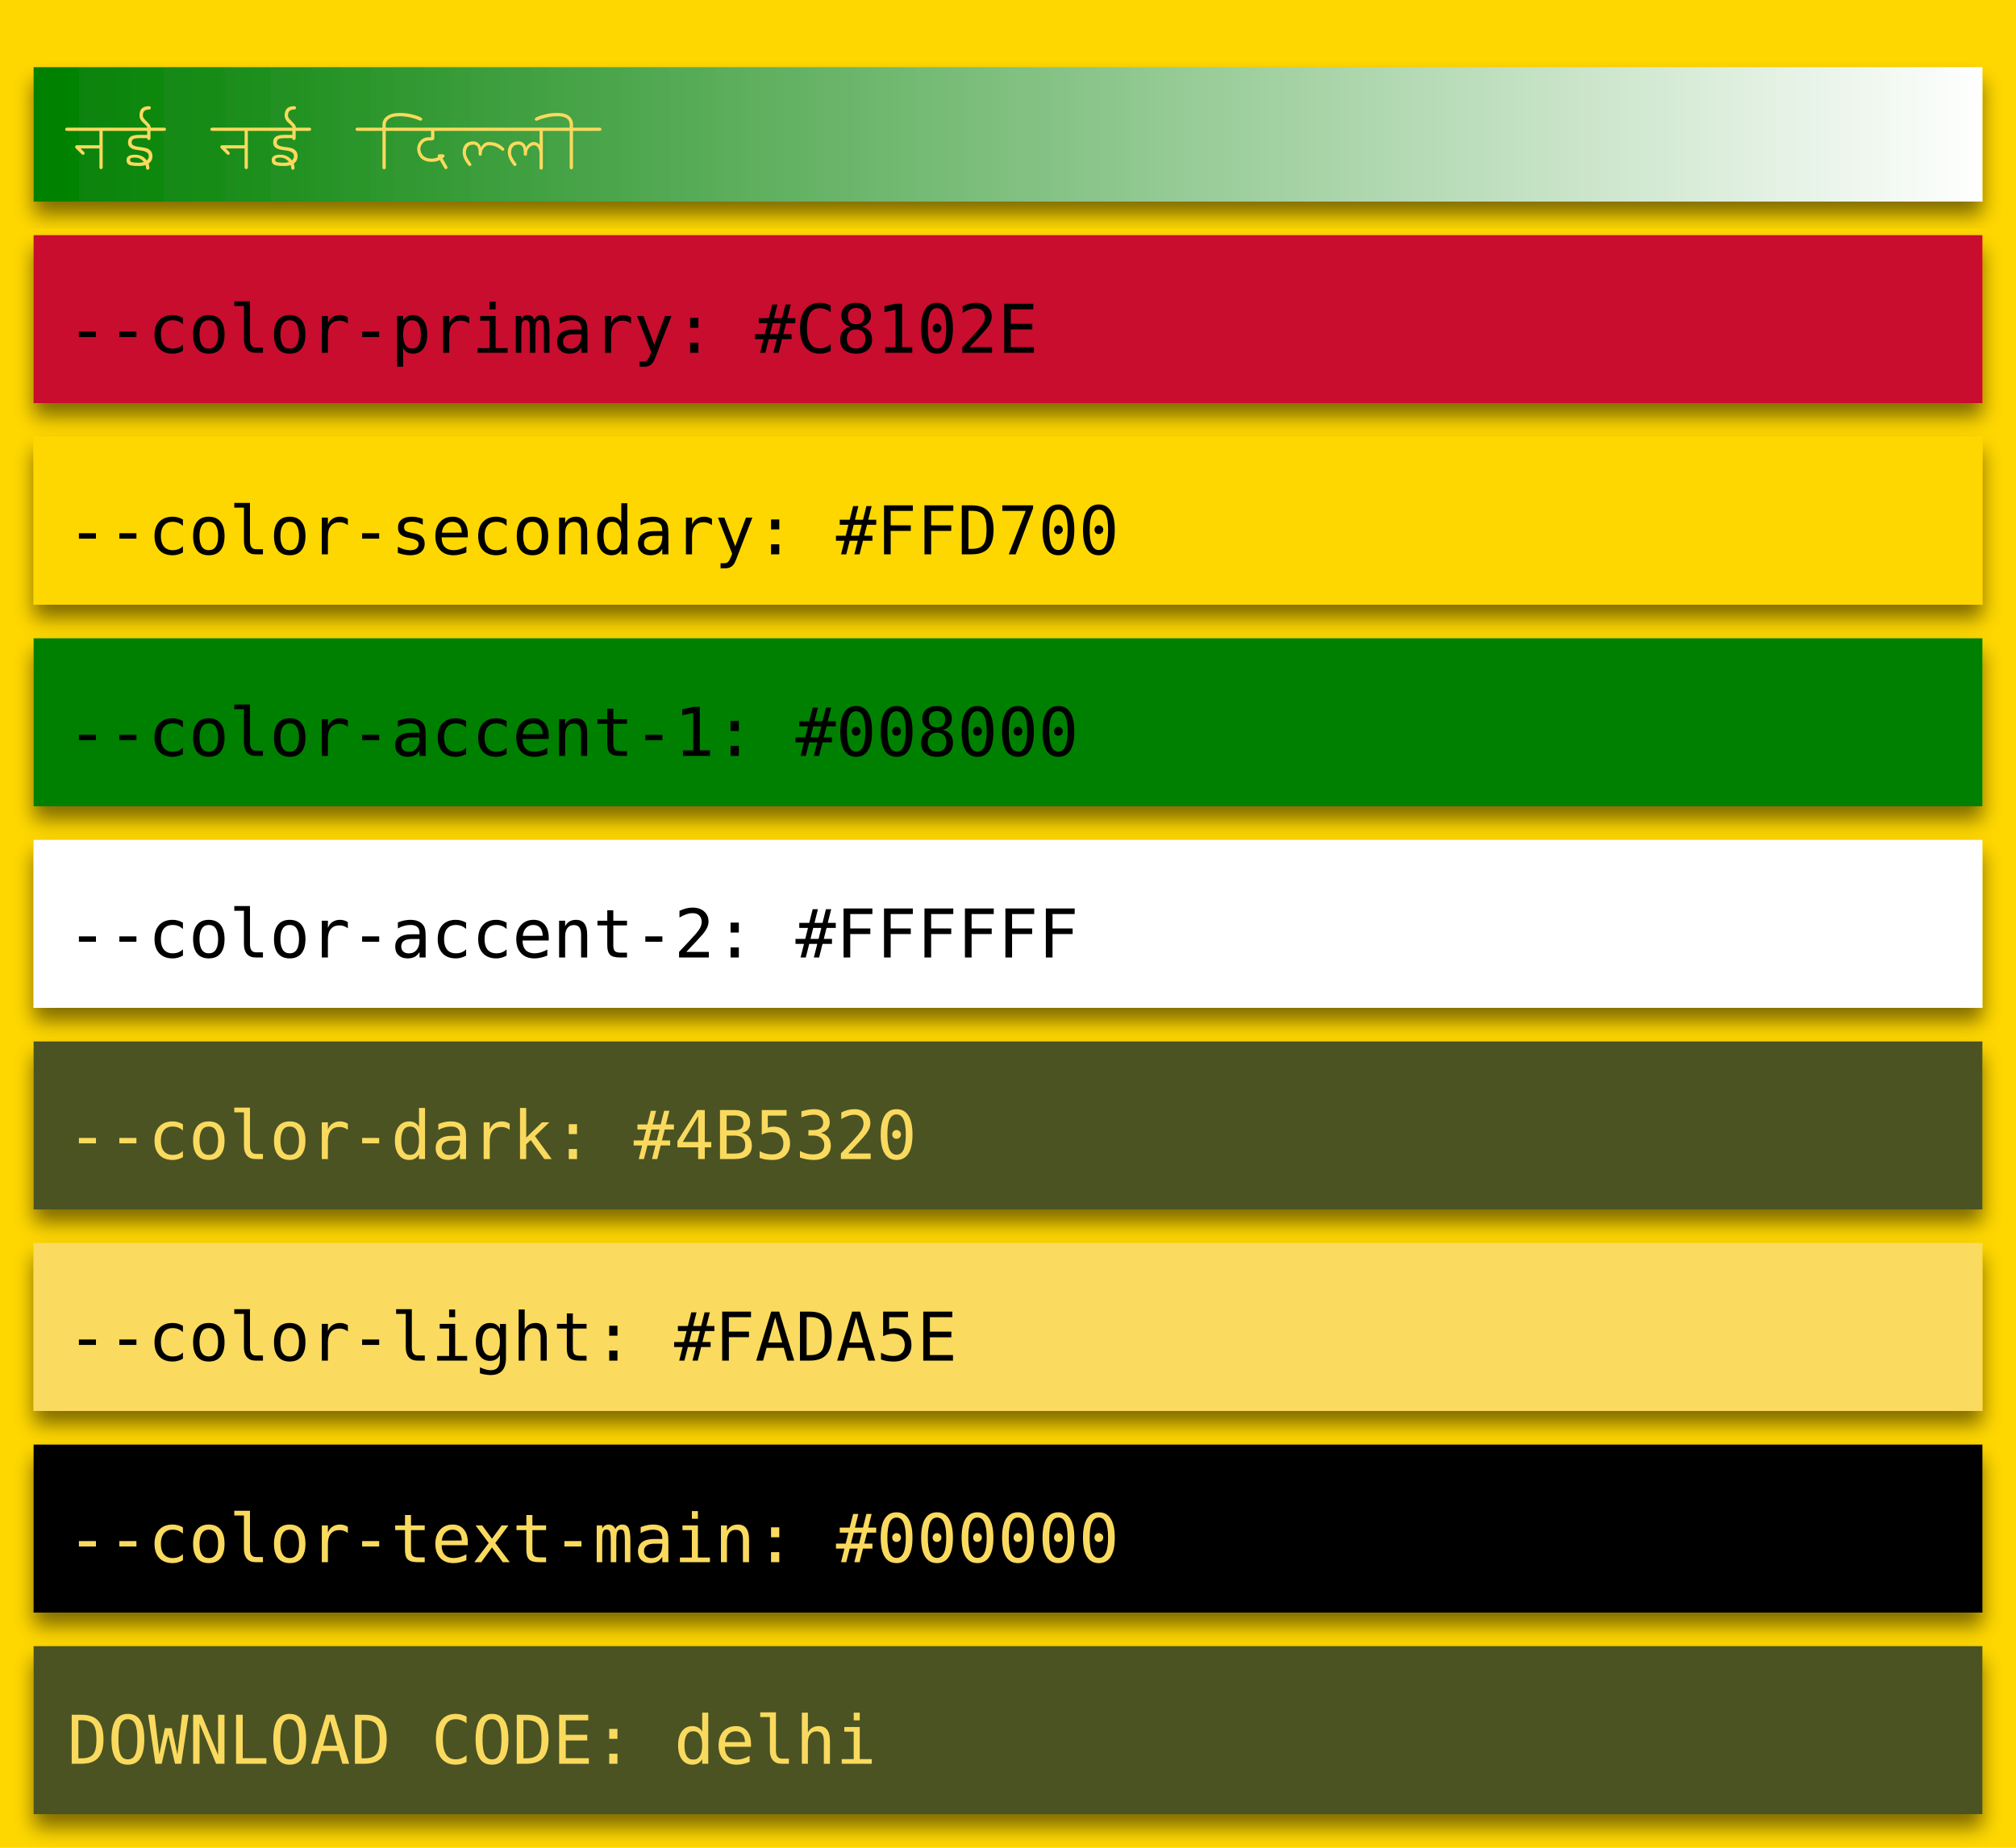
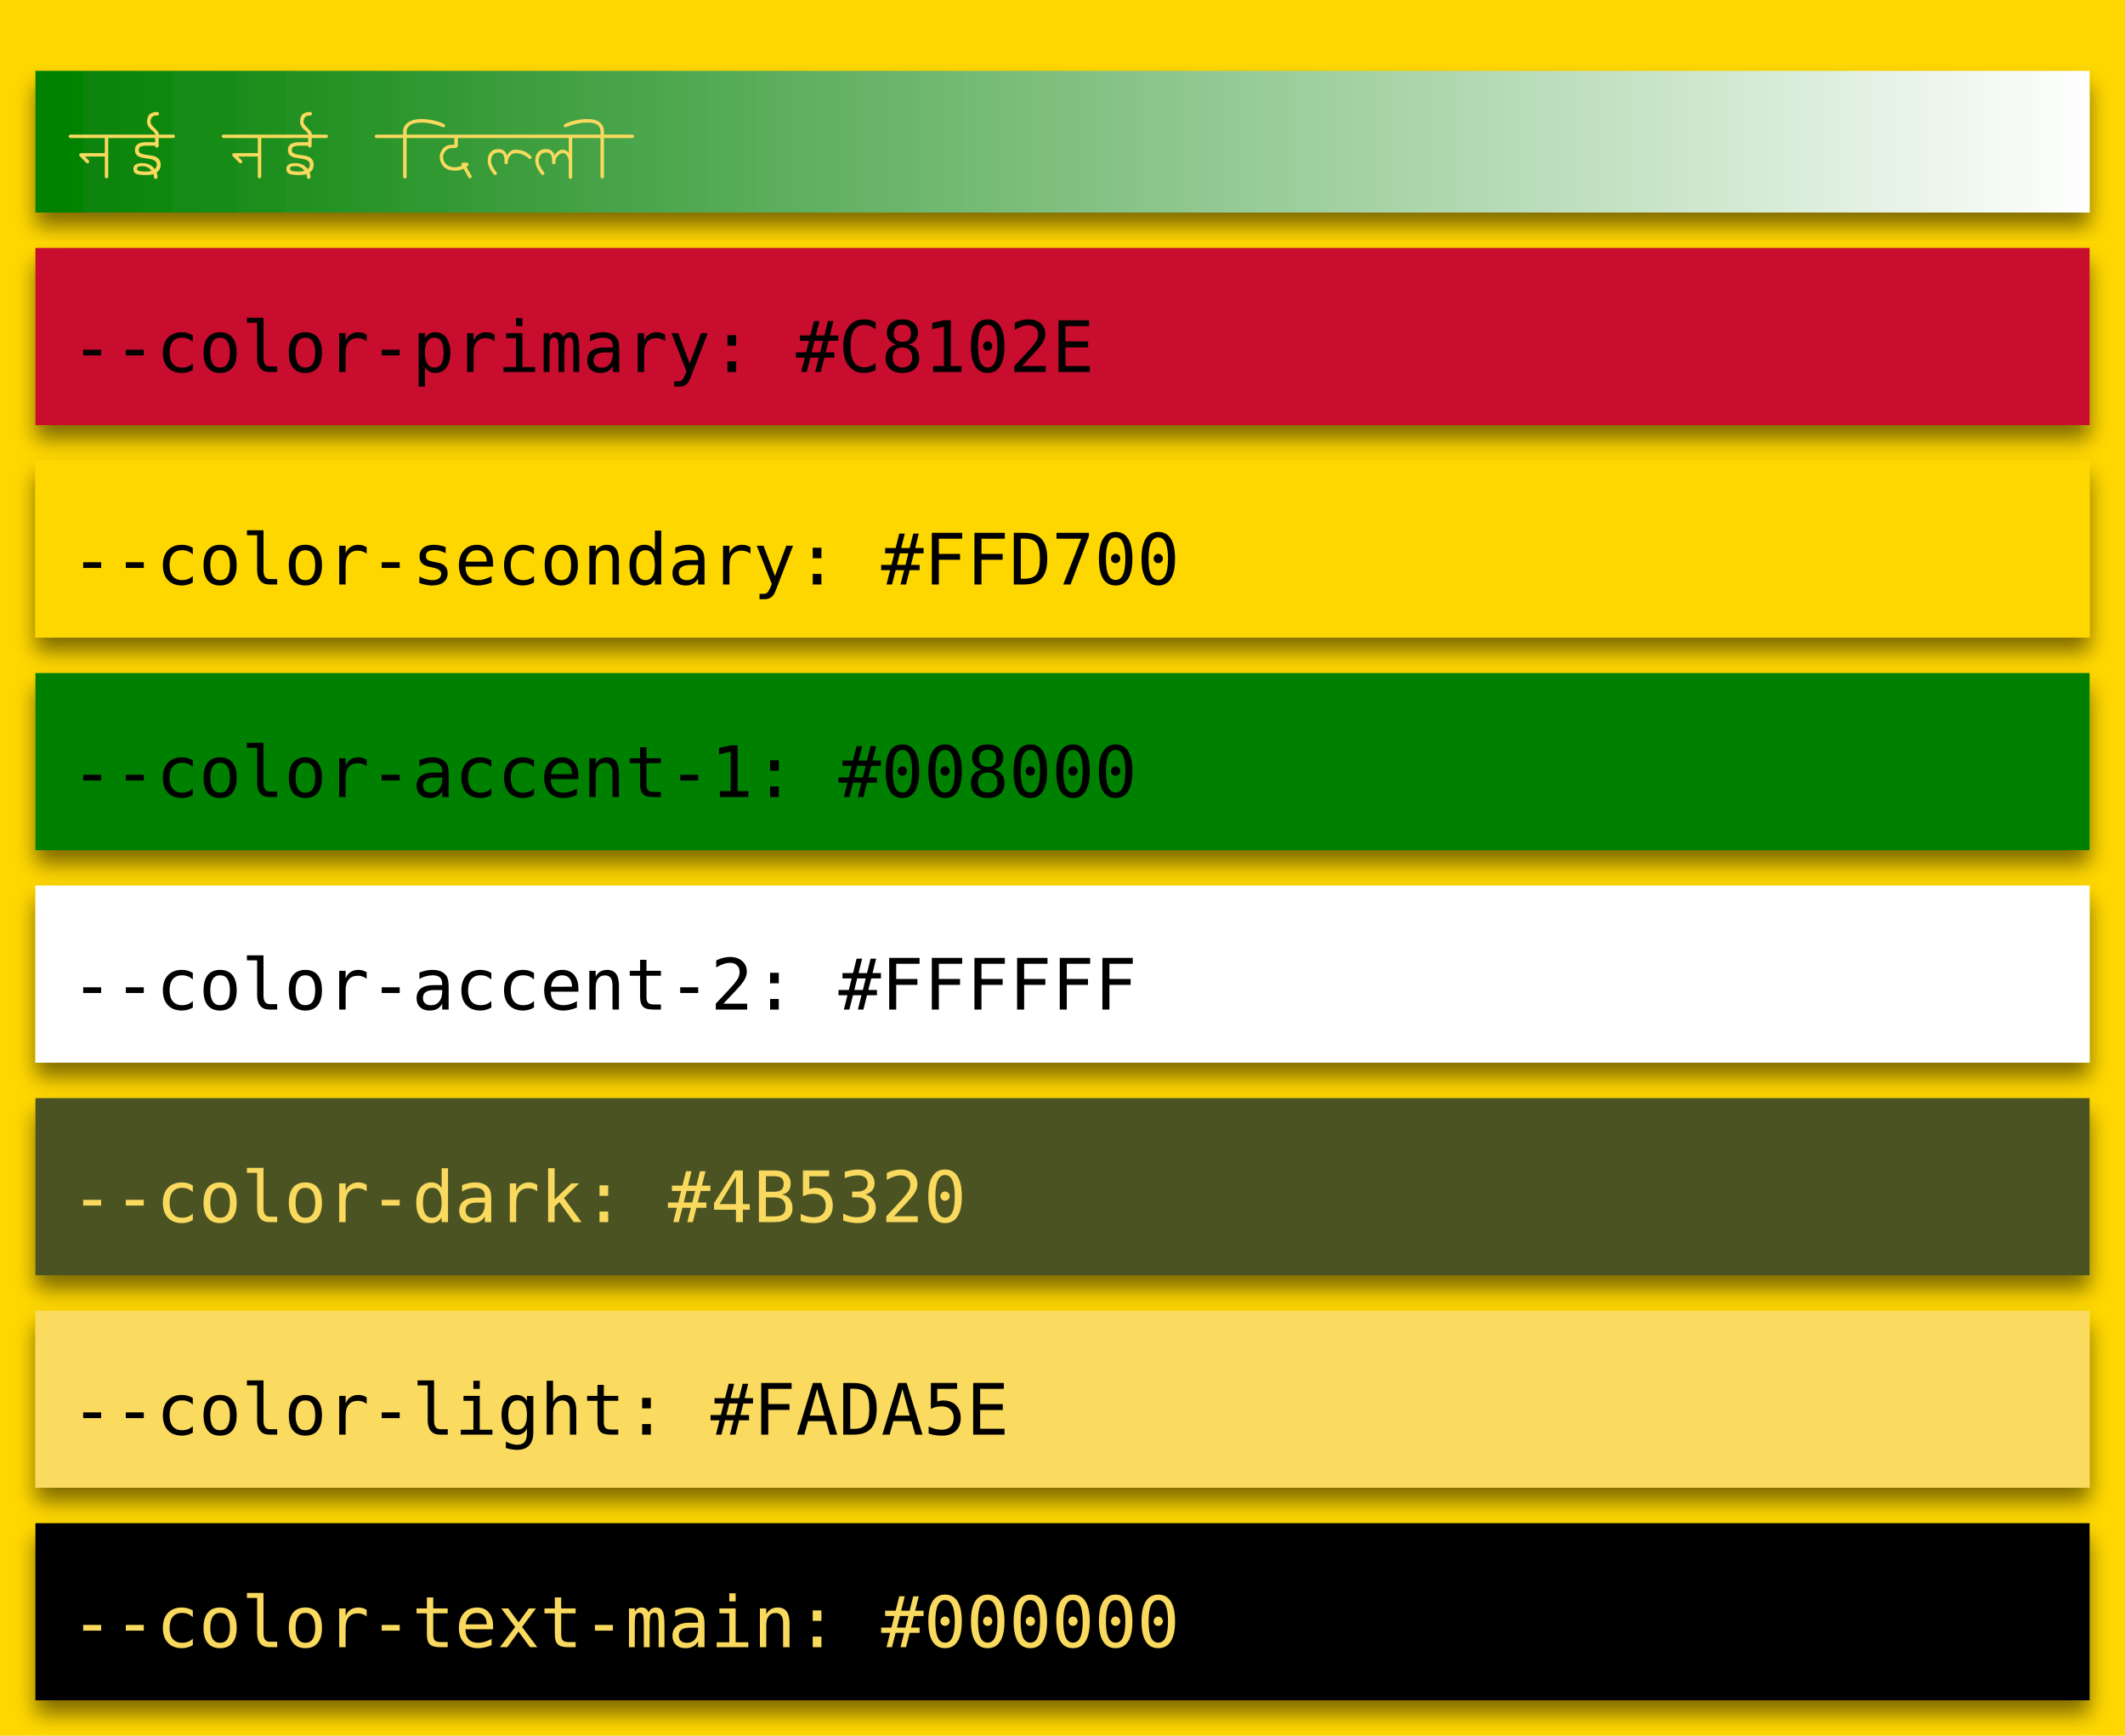
- <svg xmlns="http://www.w3.org/2000/svg" width="600" height="550">
-   <rect x="0" y="0" width="600" height="550" fill="#FFD700" />
+ <svg xmlns="http://www.w3.org/2000/svg" width="600" height="490">
+   <rect x="0" y="0" width="600" height="490" fill="#FFD700" />
  <defs>
    <linearGradient id="displayNameGradient" x1="0%" y1="0%" x2="100%" y2="0%">
      <stop offset="0%" style="stop-color:#008000;stop-opacity:1" />
      <stop offset="100%" style="stop-color:#FFFFFF;stop-opacity:1" />
    </linearGradient>
    <filter id="shadow" x="-20%" y="-20%" width="140%" height="140%">
      <feGaussianBlur in="SourceAlpha" stdDeviation="3" />
      <feOffset dx="0" dy="4" result="offsetblur" />
      <feComponentTransfer>
        <feFuncA type="linear" slope="0.5" />
      </feComponentTransfer>
      <feMerge>
        <feMergeNode />
        <feMergeNode in="SourceGraphic" />
      </feMerge>
    </filter>
  </defs>
  <rect x="10" y="20" width="580" height="40" fill="url(#displayNameGradient)" filter="url(#shadow)" />
  <text x="20" y="50" fill="#FADA5E" font-size="24" font-family="monospace">नई नई दिल्ली</text>
  <rect x="10" y="70" width="580" height="50" fill="#C8102E" filter="url(#shadow)" />
  <text x="20" y="105" fill="#000000" font-size="20" font-family="monospace">--color-primary: #C8102E</text>
  <rect x="10" y="130" width="580" height="50" fill="#FFD700" filter="url(#shadow)" />
  <text x="20" y="165" fill="#000000" font-size="20" font-family="monospace">--color-secondary: #FFD700</text>
  <rect x="10" y="190" width="580" height="50" fill="#008000" filter="url(#shadow)" />
  <text x="20" y="225" fill="#000000" font-size="20" font-family="monospace">--color-accent-1: #008000</text>
  <rect x="10" y="250" width="580" height="50" fill="#FFFFFF" filter="url(#shadow)" />
  <text x="20" y="285" fill="#000000" font-size="20" font-family="monospace">--color-accent-2: #FFFFFF</text>
  <rect x="10" y="310" width="580" height="50" fill="#4B5320" filter="url(#shadow)" />
  <text x="20" y="345" fill="#FADA5E" font-size="20" font-family="monospace">--color-dark: #4B5320</text>
  <rect x="10" y="370" width="580" height="50" fill="#FADA5E" filter="url(#shadow)" />
  <text x="20" y="405" fill="#000000" font-size="20" font-family="monospace">--color-light: #FADA5E</text>
  <rect x="10" y="430" width="580" height="50" fill="#000000" filter="url(#shadow)" />
  <text x="20" y="465" fill="#FADA5E" font-size="20" font-family="monospace">--color-text-main: #000000</text>
-   <rect x="10" y="490" width="580" height="50" fill="#4B5320" filter="url(#shadow)" />
-   <text x="20" y="525" fill="#FADA5E" font-size="20" font-family="monospace">DOWNLOAD CODE: delhi</text>
</svg>
